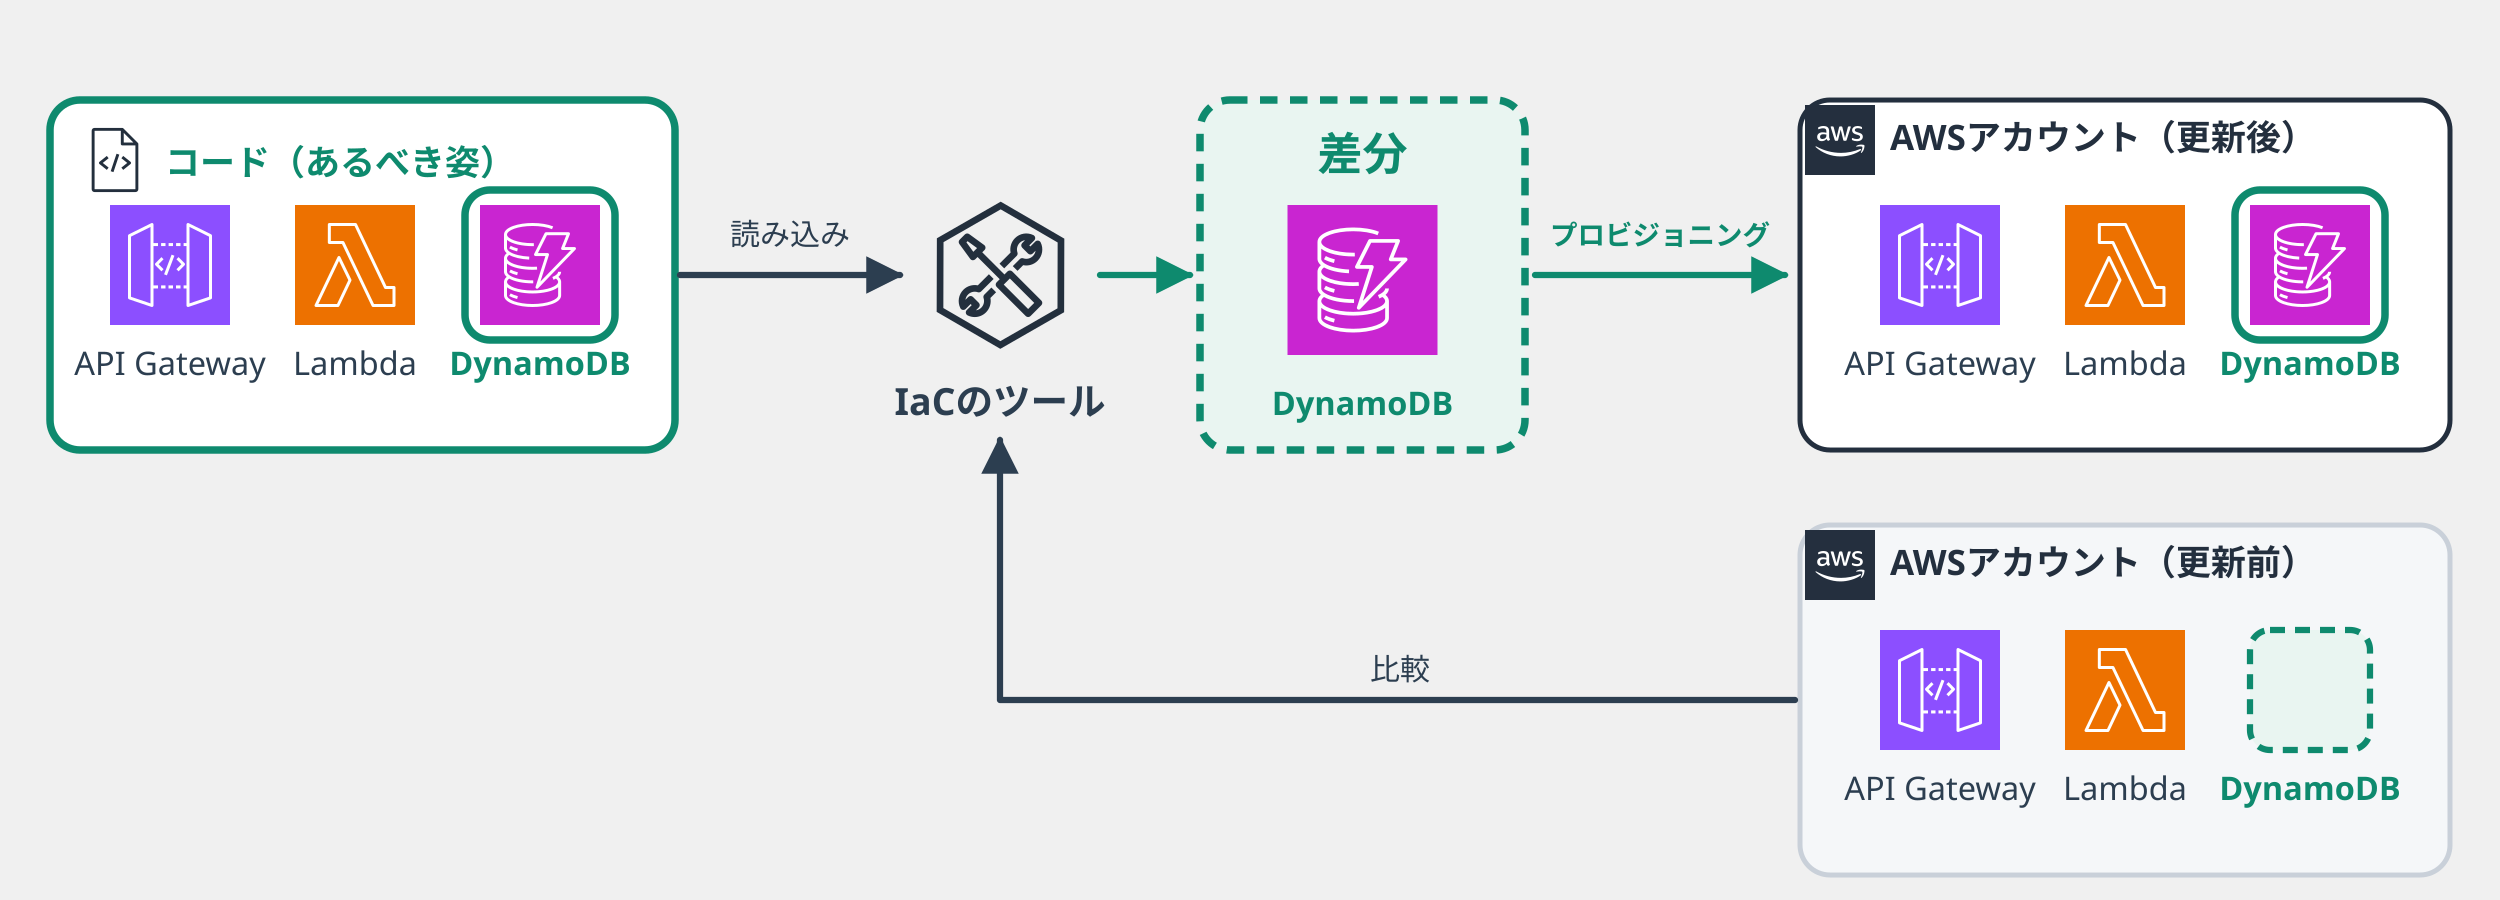
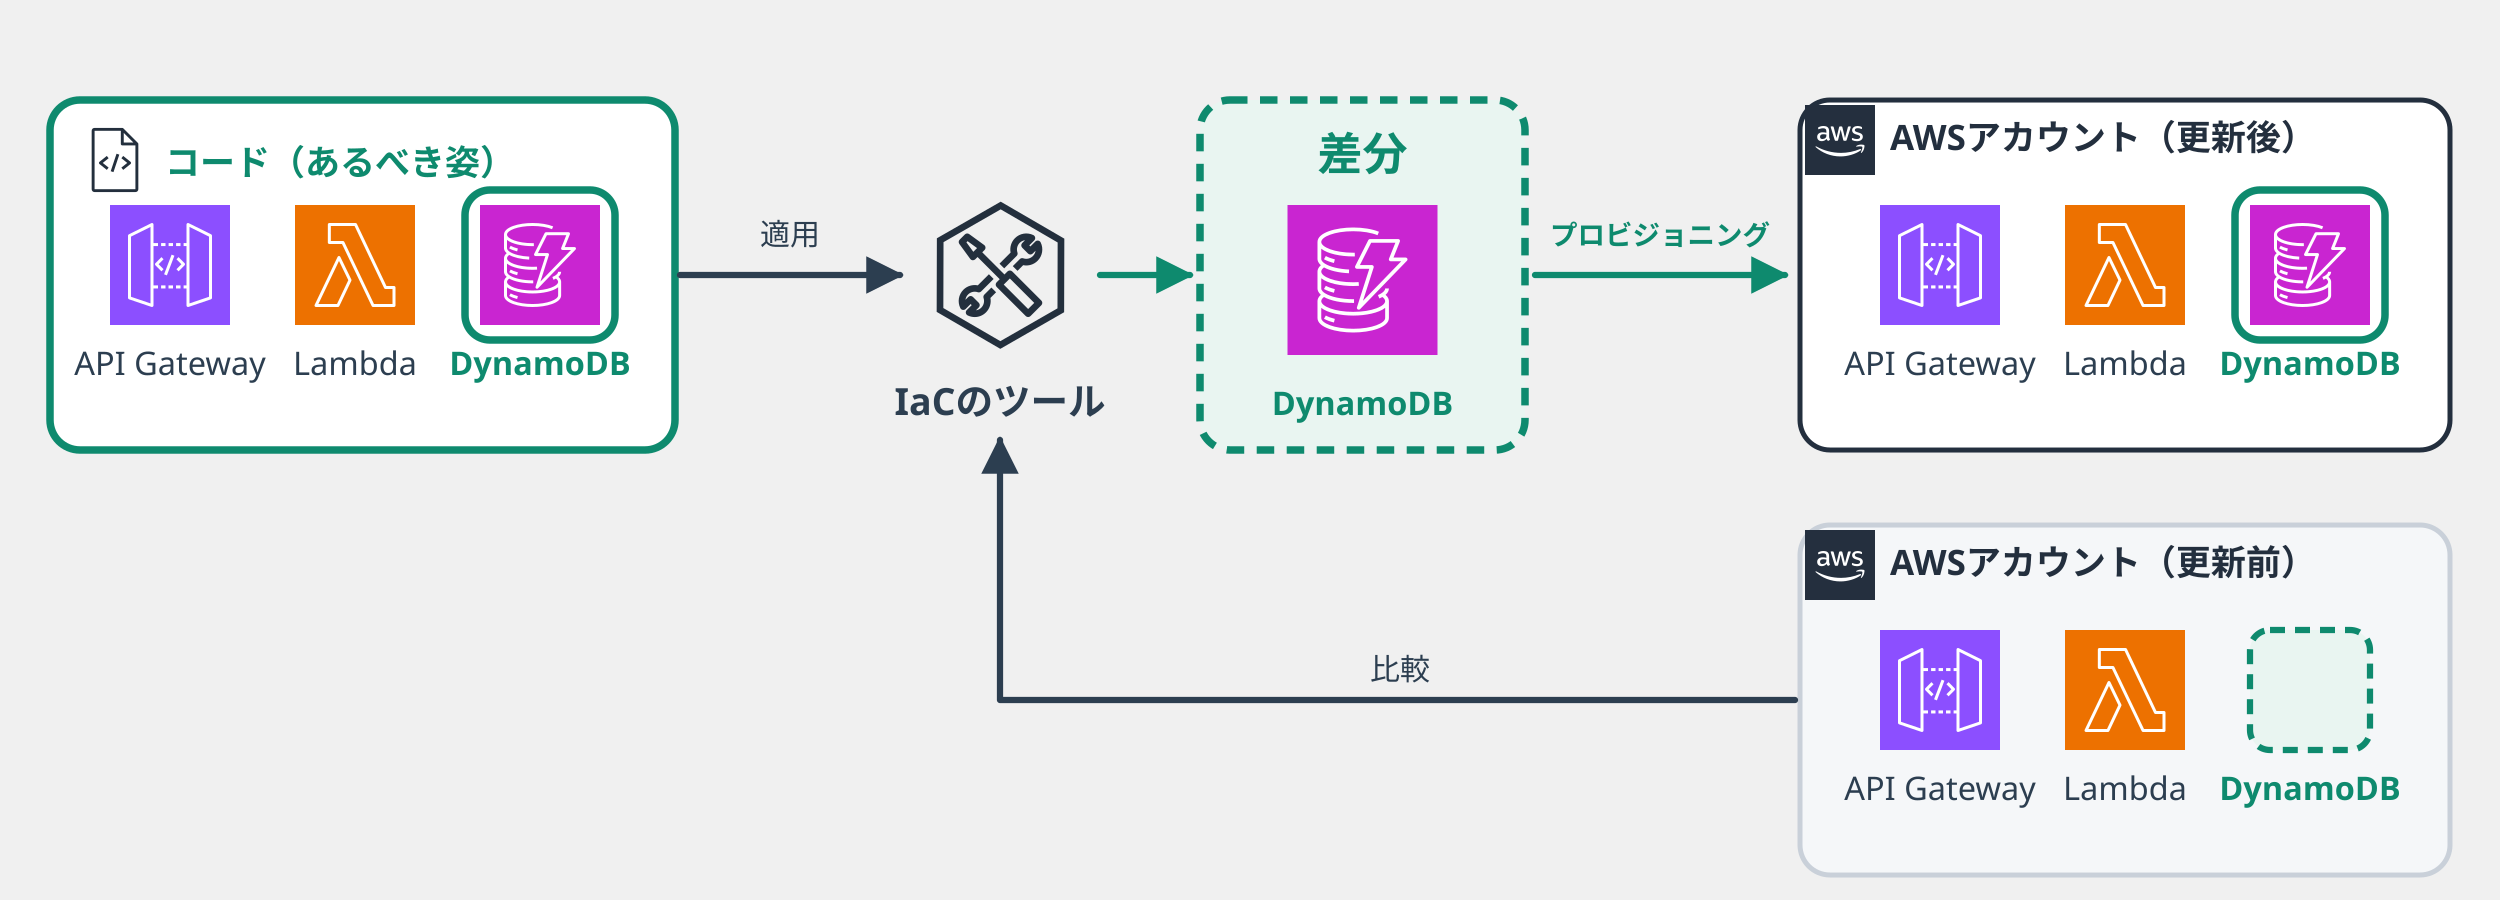
<svg xmlns="http://www.w3.org/2000/svg" viewBox="0 0 1000 360" width="100%" role="img" aria-label="IaCのツールが、コードのあるべき姿と更新前のAWSアカウントを比較し、その差分をプロビジョニングして更新後のAWSアカウントにする">
  <defs>
    <marker id="a-i" viewBox="0 0 10 10" refX="9" refY="5" markerWidth="6" markerHeight="6" orient="auto-start-reverse">
      <path d="M0,0 L10,5 L0,10 z" fill="#2c3e50" />
    </marker>
    <marker id="a-g" viewBox="0 0 10 10" refX="9" refY="5" markerWidth="6" markerHeight="6" orient="auto-start-reverse">
      <path d="M0,0 L10,5 L0,10 z" fill="#0E8A6E" />
    </marker>
    <marker id="a-r" viewBox="0 0 10 10" refX="9" refY="5" markerWidth="6" markerHeight="6" orient="auto-start-reverse">
      <path d="M0,0 L10,5 L0,10 z" fill="#DD344C" />
    </marker>
    <marker id="a-x" viewBox="0 0 10 10" refX="9" refY="5" markerWidth="6" markerHeight="6" orient="auto-start-reverse">
      <path d="M0,0 L10,5 L0,10 z" fill="#8a94a3" />
    </marker>
  </defs>
  <rect x="20" y="40" width="250" height="140" rx="12" fill="#ffffff" stroke="#0E8A6E" stroke-width="3" />
  <svg x="32" y="50" width="28" height="28" viewBox="0 0 48 48">
    <g id="iac-diff-ideal-v14-Icon-Resource/General-Resource/Res_Source-Code_48" stroke="none" stroke-width="1" fill="none" fill-rule="evenodd">
      <path d="M25.052,19.684 L26.948,20.317 L22.948,32.317 L21.052,31.684 L25.052,19.684 Z M34.625,25.22 C34.863,25.409 35,25.697 35,26 C35,26.304 34.863,26.592 34.625,26.781 L29.625,30.781 L28.375,29.22 L32.4,26 L28.375,22.781 L29.625,21.22 L34.625,25.22 Z M19.625,22.781 L15.601,26 L19.625,29.22 L18.375,30.781 L13.375,26.781 C13.138,26.592 13,26.304 13,26 C13,25.697 13.138,25.409 13.375,25.22 L18.375,21.22 L19.625,22.781 Z M10,44 L10.007,4 L28,4 L28,13 C28,13.552 28.448,14 29,14 L38,14 L38,44 L10,44 Z M30,5.414 L36.586,12 L30,12 L30,5.414 Z M39.707,12.293 L29.707,2.293 C29.52,2.105 29.266,2 29,2 L10,2 C8.823,2 8,2.822 8,4 L8,44 C8,45.14 8.86,46 10,46 L38,46 C39.141,46 40,45.14 40,44 L40,13 C40,12.734 39.895,12.48 39.707,12.293 L39.707,12.293 Z" id="iac-diff-ideal-v14-Fill-1" fill="#232F3D" />
    </g>
  </svg>
  <text x="66" y="70" font-family="'Noto Sans JP', 'Hiragino Sans', sans-serif" font-size="14" font-weight="bold" fill="#0E8A6E" text-anchor="start">コード（あるべき姿）</text>
  <svg x="44" y="82" width="48" height="48" viewBox="0 0 80 80">
    <g id="iac-diff-ideal-v15-Icon-Architecture/64/Arch_Amazon-API-Gateway_64">
      <g id="iac-diff-ideal-v15-Icon-Architecture-BG/64/Networking-Content-Delivery">
        <rect id="iac-diff-ideal-v15-Rectangle" width="80" height="80" fill="#8C4FFF" />
      </g>
      <g id="iac-diff-ideal-v15-Icon-Service/64/Amazon-API-Gateway_64">
        <path id="iac-diff-ideal-v15-Amazon-API-Gateway_Icon_64_Squid" fill-rule="evenodd" clip-rule="evenodd" d="M34.065 55.632H37V53.615H34.065V55.632ZM39 55.632H42V53.615H39V55.632ZM27 14.63L14 21.082V61.193L27 65.59V14.63ZM29 27.393V53.615H32V55.632H29V66.992C29 67.316 28.845 67.621 28.584 67.81C28.412 67.936 28.207 68 28 68C27.894 68 27.786 67.983 27.682 67.948L12.682 62.876C12.274 62.737 12 62.352 12 61.92V20.454C12 20.07 12.217 19.718 12.559 19.549L27.559 12.104C27.868 11.95 28.235 11.968 28.528 12.152C28.821 12.336 29 12.66 29 13.009V25.376H32V27.393H29ZM44 55.632H47V53.615H44V55.632ZM44.065 27.393H47V25.376H44.065V27.393ZM39.065 27.393H42V25.376H39.065V27.393ZM34.065 27.393H37V25.376H34.065V27.393ZM66 21.082L53 14.63V65.59L66 61.193V21.082ZM68 61.92C68 62.352 67.726 62.737 67.318 62.876L52.318 67.948C52.214 67.983 52.106 68 52 68C51.793 68 51.588 67.936 51.416 67.81C51.155 67.621 51 67.316 51 66.992V55.632H49.065V53.615H51V27.393H49.065V25.376H51V13.009C51 12.66 51.179 12.336 51.472 12.152C51.765 11.968 52.131 11.95 52.441 12.104L67.441 19.549C67.783 19.718 68 20.07 68 20.454V61.92ZM42.934 33.807L41.066 33.083L36.066 46.194L37.934 46.918L42.934 33.807ZM49.707 40.209C50.098 39.815 50.098 39.176 49.707 38.783L45.707 34.749L44.293 36.175L47.586 39.496L44.293 42.817L45.707 44.243L49.707 40.209ZM34.293 44.243L30.293 40.209C29.902 39.815 29.902 39.176 30.293 38.783L34.293 34.749L35.707 36.175L32.414 39.496L35.707 42.817L34.293 44.243Z" fill="white" />
      </g>
    </g>
  </svg>
  <text x="68" y="150" font-family="'Noto Sans JP', 'Hiragino Sans', sans-serif" font-size="13" font-weight="normal" fill="#2c3e50" text-anchor="middle">API Gateway</text>
  <svg x="118" y="82" width="48" height="48" viewBox="0 0 80 80">
    <g id="iac-diff-ideal-v16-Icon-Architecture/64/Arch_AWS-Lambda_64" stroke="none" stroke-width="1" fill="none" fill-rule="evenodd">
      <g id="iac-diff-ideal-v16-Icon-Architecture-BG/64/Compute" fill="#ED7100">
        <rect id="iac-diff-ideal-v16-Rectangle" x="0" y="0" width="80" height="80" />
      </g>
      <path d="M28.008,66 L15.591,66 L29.324,37.296 L35.546,50.106 L28.008,66 Z M30.22,34.553 C30.051,34.208 29.7,33.989 29.318,33.989 L29.315,33.989 C28.929,33.99 28.578,34.211 28.412,34.558 L13.098,66.569 C12.95,66.879 12.971,67.243 13.155,67.534 C13.337,67.824 13.658,68 14.002,68 L28.642,68 C29.03,68 29.382,67.777 29.548,67.428 L37.564,50.528 C37.693,50.254 37.692,49.937 37.559,49.665 L30.22,34.553 Z M64.995,66 L52.659,66 L32.867,24.57 C32.701,24.222 32.349,24 31.962,24 L23.89,24 L23.899,14 L39.72,14 L59.42,55.429 C59.586,55.777 59.939,56 60.326,56 L64.995,56 L64.995,66 Z M65.998,54 L60.96,54 L41.259,12.571 C41.094,12.223 40.741,12 40.353,12 L22.898,12 C22.345,12 21.896,12.447 21.895,12.999 L21.884,24.999 C21.884,25.265 21.989,25.519 22.178,25.707 C22.365,25.895 22.62,26 22.887,26 L31.329,26 L51.122,67.43 C51.289,67.778 51.639,68 52.026,68 L65.998,68 C66.552,68 67,67.552 67,67 L67,55 C67,54.448 66.552,54 65.998,54 L65.998,54 Z" id="iac-diff-ideal-v16-AWS-Lambda_Icon_64_Squid" fill="#FFFFFF" />
    </g>
  </svg>
  <text x="142" y="150" font-family="'Noto Sans JP', 'Hiragino Sans', sans-serif" font-size="13" font-weight="normal" fill="#2c3e50" text-anchor="middle">Lambda</text>
  <svg x="192" y="82" width="48" height="48" viewBox="0 0 80 80">
    <g id="iac-diff-ideal-v17-Icon-Architecture/64/Arch_Amazon-DynamoDB_64" stroke="none" stroke-width="1" fill="none" fill-rule="evenodd">
      <g id="iac-diff-ideal-v17-Icon-Architecture-BG/64/Database" fill="#C925D1">
        <rect id="iac-diff-ideal-v17-Rectangle" x="0" y="0" width="80" height="80" />
      </g>
      <path d="M52.086,54.85 C48.748,57.549 41.745,58.975 35.044,58.975 C28.342,58.975 21.337,57.548 18,54.849 L18,60.285 L18.001,60.285 C18.001,62.995 25,66.016 35.044,66.016 C45.08,66.016 52.075,62.999 52.086,60.29 L52.086,54.85 Z M52.087,44.522 L54.087,44.511 L54.087,44.522 C54.087,45.73 53.482,46.858 52.304,47.891 C53.732,49.147 54.087,50.38 54.087,51.258 C54.087,51.264 54.086,51.269 54.086,51.275 L54.086,60.285 L54.087,60.285 C54.087,65.295 44.275,68 35.044,68 C25.835,68 16.05,65.307 16.003,60.319 C16.003,60.314 16,60.309 16,60.304 L16,51.255 C16,51.253 16.002,51.25 16.002,51.247 C16.005,50.369 16.361,49.141 17.787,47.888 C16.37,46.636 16.01,45.415 16.001,44.544 L16.002,44.544 C16.002,44.54 16,44.537 16,44.533 L16,35.484 C16,35.481 16.002,35.478 16.002,35.475 C16.005,34.597 16.362,33.369 17.788,32.117 C16.37,30.865 16.01,29.643 16.001,28.773 L16.002,28.773 C16.002,28.769 16,28.765 16,28.761 L16,19.713 C16,19.71 16.002,19.707 16.002,19.704 C16.019,14.7 25.82,12 35.044,12 C40.255,12 45.261,12.828 48.778,14.272 L48.013,16.105 C44.73,14.757 40.003,13.984 35.044,13.984 C25,13.984 18.001,17.005 18.001,19.717 C18.001,22.429 25,25.45 35.044,25.45 C35.315,25.453 35.58,25.45 35.848,25.44 L35.932,27.422 C35.636,27.434 35.34,27.434 35.044,27.434 C28.342,27.434 21.337,26.007 18,23.308 L18,28.74 L18.001,28.74 L18.001,28.763 C18.011,29.803 19.078,30.712 19.972,31.289 C22.662,33.004 27.482,34.175 32.857,34.418 L32.766,36.4 C27.321,36.153 22.553,35.023 19.484,33.292 C18.728,33.857 18.001,34.622 18.001,35.489 C18.001,38.2 25,41.221 35.044,41.221 C36.029,41.221 37.007,41.189 37.952,41.123 L38.091,43.102 C37.101,43.17 36.075,43.205 35.044,43.205 C28.342,43.205 21.337,41.778 18,39.079 L18,44.511 L18.001,44.511 C18.011,45.575 19.078,46.482 19.972,47.06 C23.048,49.023 28.824,50.245 35.044,50.245 L35.484,50.245 L35.484,52.229 L35.044,52.229 C28.725,52.229 22.982,51.055 19.47,49.073 C18.718,49.637 18.001,50.398 18.001,51.258 C18.001,53.97 25,56.992 35.044,56.992 C45.08,56.992 52.075,53.974 52.086,51.265 L52.086,51.255 L52.086,51.254 C52.084,50.392 51.364,49.631 50.61,49.067 C50.122,49.344 49.599,49.61 49.004,49.855 L48.238,48.022 C48.964,47.724 49.594,47.402 50.111,47.062 C51.013,46.474 52.087,45.555 52.087,44.522 L52.087,44.522 Z M60.653,30.017 L55.049,30.017 C54.718,30.017 54.407,29.854 54.222,29.582 C54.035,29.31 53.997,28.964 54.119,28.66 L57.528,20.138 L44.619,20.138 L38.619,32.04 L45.001,32.04 C45.32,32.04 45.62,32.192 45.809,32.447 C45.996,32.703 46.051,33.031 45.954,33.333 L40.258,51.089 L60.653,30.017 Z M63.722,29.712 L38.723,55.54 C38.528,55.74 38.266,55.844 38.001,55.844 C37.825,55.844 37.648,55.799 37.49,55.705 C37.09,55.469 36.907,54.992 37.048,54.552 L43.634,34.024 L37.001,34.024 C36.654,34.024 36.333,33.846 36.15,33.554 C35.968,33.261 35.951,32.896 36.107,32.589 L43.107,18.703 C43.276,18.367 43.622,18.154 44.001,18.154 L59.001,18.154 C59.332,18.154 59.643,18.318 59.828,18.589 C60.015,18.862 60.053,19.207 59.931,19.512 L56.522,28.033 L63,28.033 C63.4,28.033 63.763,28.271 63.92,28.636 C64.077,29.002 63.999,29.426 63.722,29.712 L63.722,29.712 Z M19.455,60.674 C20.872,61.473 22.656,62.144 24.757,62.668 L25.245,60.744 C23.346,60.271 21.686,59.65 20.443,58.95 L19.455,60.674 Z M24.757,46.799 L25.245,44.875 C23.346,44.401 21.686,43.78 20.443,43.08 L19.455,44.805 C20.872,45.603 22.655,46.275 24.757,46.799 L24.757,46.799 Z M19.455,28.936 L20.443,27.211 C21.684,27.911 23.345,28.531 25.245,29.006 L24.757,30.929 C22.653,30.404 20.87,29.733 19.455,28.936 L19.455,28.936 Z" id="iac-diff-ideal-v17-Amazon-DynamoDB_Icon_64_Squid" fill="#FFFFFF" />
    </g>
  </svg>
  <rect x="186" y="76" width="60" height="60" rx="10" fill="none" stroke="#0E8A6E" stroke-width="3" />
  <text x="216" y="150" font-family="'Noto Sans JP', 'Hiragino Sans', sans-serif" font-size="13" font-weight="bold" fill="#0E8A6E" text-anchor="middle">DynamoDB</text>
  <path d="M272,110 L360,110" fill="none" stroke="#2c3e50" stroke-width="2.5" stroke-linejoin="round" stroke-linecap="round" marker-end="url(#a-i)" />
-   <text x="316" y="98" font-family="'Noto Sans JP', 'Hiragino Sans', sans-serif" font-size="12" font-weight="normal" fill="#2c3e50" text-anchor="middle">読み込み</text>
+   <text x="316" y="98" font-family="'Noto Sans JP', 'Hiragino Sans', sans-serif" font-size="12" font-weight="normal" fill="#2c3e50" text-anchor="middle">適用</text>
  <g transform="translate(-8,-68)">
    <svg x="376" y="146" width="64" height="64" viewBox="0 0 48 48">
      <g id="iac-diff-ideal-toolkit19-Icon-Resource/General-Resource/Res_Toolkit_48" stroke="none" stroke-width="1" fill="none" fill-rule="evenodd">
        <path d="M32.438,34.203 L25.12,26.884 L26.957,25.047 L34.275,32.366 L32.438,34.203 Z M13.922,14.201 L14.273,13.85 L17.117,15.924 L15.996,17.045 L13.922,14.201 Z M27.664,22.926 C27.289,22.551 26.625,22.551 26.25,22.926 L25.331,23.845 L18.677,17.191 L19.357,16.512 C19.564,16.305 19.669,16.018 19.647,15.727 C19.625,15.435 19.475,15.169 19.239,14.997 L14.759,11.73 C14.362,11.441 13.812,11.483 13.463,11.831 L11.903,13.391 C11.554,13.74 11.511,14.29 11.802,14.687 L15.069,19.167 C15.241,19.403 15.507,19.553 15.799,19.575 C15.825,19.577 15.851,19.578 15.876,19.578 C16.141,19.578 16.395,19.474 16.584,19.285 L17.263,18.605 L23.917,25.259 L22.999,26.177 C22.608,26.567 22.608,27.2 22.999,27.591 L31.731,36.324 C31.918,36.512 32.172,36.617 32.438,36.617 C32.704,36.617 32.958,36.512 33.145,36.324 L36.396,33.073 C36.787,32.682 36.787,32.05 36.396,31.659 L27.664,22.926 Z M27.176,17.271 C26.874,15.72 27.359,14.077 28.492,12.944 C29.939,11.494 32.154,11.125 34,12.022 C34.29,12.164 34.495,12.437 34.548,12.756 C34.602,13.075 34.498,13.4 34.269,13.629 L32.786,15.112 L33.115,15.442 L34.596,13.961 C34.825,13.732 35.149,13.629 35.467,13.682 C35.786,13.734 36.059,13.937 36.201,14.227 C37.105,16.069 36.738,18.282 35.286,19.733 C34.133,20.886 32.517,21.364 30.953,21.05 L29.25,22.754 L27.836,21.34 L29.946,19.228 C30.214,18.959 30.613,18.867 30.976,18.989 C32.001,19.34 33.109,19.081 33.872,18.319 C34.315,17.876 34.584,17.311 34.666,16.72 L33.821,17.564 C33.633,17.752 33.379,17.857 33.114,17.857 L33.113,17.857 C32.847,17.857 32.593,17.752 32.406,17.563 L30.665,15.817 C30.275,15.427 30.275,14.794 30.666,14.404 L31.505,13.564 C30.913,13.646 30.348,13.916 29.906,14.358 C29.155,15.109 28.892,16.244 29.236,17.248 C29.359,17.609 29.266,18.01 28.997,18.279 L25.261,22.015 L23.847,20.6 L27.176,17.271 Z M22.828,29.18 L21.124,30.885 C21.425,32.438 20.938,34.082 19.8,35.213 C18.884,36.134 17.658,36.619 16.414,36.619 C15.696,36.619 14.971,36.458 14.296,36.126 C14.007,35.983 13.804,35.71 13.751,35.391 C13.699,35.073 13.802,34.749 14.031,34.521 L15.512,33.04 L15.185,32.713 L13.704,34.194 C13.475,34.423 13.147,34.524 12.834,34.474 C12.515,34.421 12.242,34.218 12.099,33.929 C11.193,32.088 11.561,29.875 13.014,28.423 C14.147,27.285 15.79,26.799 17.341,27.105 L20.674,23.773 L22.088,25.187 L18.348,28.927 C18.078,29.197 17.675,29.29 17.315,29.165 C16.312,28.817 15.179,29.08 14.43,29.835 C13.985,30.279 13.714,30.845 13.633,31.436 L14.478,30.592 C14.869,30.201 15.501,30.201 15.892,30.592 L17.633,32.333 C18.024,32.724 18.024,33.356 17.633,33.747 L16.787,34.594 C17.379,34.514 17.944,34.243 18.386,33.799 C19.143,33.046 19.408,31.913 19.064,30.907 C18.941,30.547 19.034,30.146 19.303,29.877 L21.414,27.766 L22.828,29.18 Z M41.243,34.008 L24.095,43.846 L7.003,33.915 L7.057,14.146 L24.204,4.308 L41.295,14.24 L41.243,34.008 Z M24.209,2 L5.061,12.986 L5,35.063 L24.089,46.154 L43.239,35.168 L43.299,13.092 L24.209,2 Z" id="iac-diff-ideal-toolkit19-Fill-19" fill="#232F3D" />
      </g>
    </svg>
  </g>
  <text x="400" y="166" font-family="'Noto Sans JP', 'Hiragino Sans', sans-serif" font-size="15" font-weight="bold" fill="#2c3e50" text-anchor="middle">IaCのツール</text>
  <path d="M440,110 L476,110" fill="none" stroke="#0E8A6E" stroke-width="2.5" stroke-linejoin="round" stroke-linecap="round" marker-end="url(#a-g)" />
  <rect x="480" y="40" width="130" height="140" rx="12" fill="#e9f5f1" stroke="#0E8A6E" stroke-width="3" stroke-dasharray="7 5" />
  <text x="545" y="68" font-family="'Noto Sans JP', 'Hiragino Sans', sans-serif" font-size="18" font-weight="bold" fill="#0E8A6E" text-anchor="middle">差分</text>
  <svg x="515" y="82" width="60" height="60" viewBox="0 0 80 80">
    <g id="iac-diff-ideal-v18-Icon-Architecture/64/Arch_Amazon-DynamoDB_64" stroke="none" stroke-width="1" fill="none" fill-rule="evenodd">
      <g id="iac-diff-ideal-v18-Icon-Architecture-BG/64/Database" fill="#C925D1">
        <rect id="iac-diff-ideal-v18-Rectangle" x="0" y="0" width="80" height="80" />
      </g>
      <path d="M52.086,54.85 C48.748,57.549 41.745,58.975 35.044,58.975 C28.342,58.975 21.337,57.548 18,54.849 L18,60.285 L18.001,60.285 C18.001,62.995 25,66.016 35.044,66.016 C45.08,66.016 52.075,62.999 52.086,60.29 L52.086,54.85 Z M52.087,44.522 L54.087,44.511 L54.087,44.522 C54.087,45.73 53.482,46.858 52.304,47.891 C53.732,49.147 54.087,50.38 54.087,51.258 C54.087,51.264 54.086,51.269 54.086,51.275 L54.086,60.285 L54.087,60.285 C54.087,65.295 44.275,68 35.044,68 C25.835,68 16.05,65.307 16.003,60.319 C16.003,60.314 16,60.309 16,60.304 L16,51.255 C16,51.253 16.002,51.25 16.002,51.247 C16.005,50.369 16.361,49.141 17.787,47.888 C16.37,46.636 16.01,45.415 16.001,44.544 L16.002,44.544 C16.002,44.54 16,44.537 16,44.533 L16,35.484 C16,35.481 16.002,35.478 16.002,35.475 C16.005,34.597 16.362,33.369 17.788,32.117 C16.37,30.865 16.01,29.643 16.001,28.773 L16.002,28.773 C16.002,28.769 16,28.765 16,28.761 L16,19.713 C16,19.71 16.002,19.707 16.002,19.704 C16.019,14.7 25.82,12 35.044,12 C40.255,12 45.261,12.828 48.778,14.272 L48.013,16.105 C44.73,14.757 40.003,13.984 35.044,13.984 C25,13.984 18.001,17.005 18.001,19.717 C18.001,22.429 25,25.45 35.044,25.45 C35.315,25.453 35.58,25.45 35.848,25.44 L35.932,27.422 C35.636,27.434 35.34,27.434 35.044,27.434 C28.342,27.434 21.337,26.007 18,23.308 L18,28.74 L18.001,28.74 L18.001,28.763 C18.011,29.803 19.078,30.712 19.972,31.289 C22.662,33.004 27.482,34.175 32.857,34.418 L32.766,36.4 C27.321,36.153 22.553,35.023 19.484,33.292 C18.728,33.857 18.001,34.622 18.001,35.489 C18.001,38.2 25,41.221 35.044,41.221 C36.029,41.221 37.007,41.189 37.952,41.123 L38.091,43.102 C37.101,43.17 36.075,43.205 35.044,43.205 C28.342,43.205 21.337,41.778 18,39.079 L18,44.511 L18.001,44.511 C18.011,45.575 19.078,46.482 19.972,47.06 C23.048,49.023 28.824,50.245 35.044,50.245 L35.484,50.245 L35.484,52.229 L35.044,52.229 C28.725,52.229 22.982,51.055 19.47,49.073 C18.718,49.637 18.001,50.398 18.001,51.258 C18.001,53.97 25,56.992 35.044,56.992 C45.08,56.992 52.075,53.974 52.086,51.265 L52.086,51.255 L52.086,51.254 C52.084,50.392 51.364,49.631 50.61,49.067 C50.122,49.344 49.599,49.61 49.004,49.855 L48.238,48.022 C48.964,47.724 49.594,47.402 50.111,47.062 C51.013,46.474 52.087,45.555 52.087,44.522 L52.087,44.522 Z M60.653,30.017 L55.049,30.017 C54.718,30.017 54.407,29.854 54.222,29.582 C54.035,29.31 53.997,28.964 54.119,28.66 L57.528,20.138 L44.619,20.138 L38.619,32.04 L45.001,32.04 C45.32,32.04 45.62,32.192 45.809,32.447 C45.996,32.703 46.051,33.031 45.954,33.333 L40.258,51.089 L60.653,30.017 Z M63.722,29.712 L38.723,55.54 C38.528,55.74 38.266,55.844 38.001,55.844 C37.825,55.844 37.648,55.799 37.49,55.705 C37.09,55.469 36.907,54.992 37.048,54.552 L43.634,34.024 L37.001,34.024 C36.654,34.024 36.333,33.846 36.15,33.554 C35.968,33.261 35.951,32.896 36.107,32.589 L43.107,18.703 C43.276,18.367 43.622,18.154 44.001,18.154 L59.001,18.154 C59.332,18.154 59.643,18.318 59.828,18.589 C60.015,18.862 60.053,19.207 59.931,19.512 L56.522,28.033 L63,28.033 C63.4,28.033 63.763,28.271 63.92,28.636 C64.077,29.002 63.999,29.426 63.722,29.712 L63.722,29.712 Z M19.455,60.674 C20.872,61.473 22.656,62.144 24.757,62.668 L25.245,60.744 C23.346,60.271 21.686,59.65 20.443,58.95 L19.455,60.674 Z M24.757,46.799 L25.245,44.875 C23.346,44.401 21.686,43.78 20.443,43.08 L19.455,44.805 C20.872,45.603 22.655,46.275 24.757,46.799 L24.757,46.799 Z M19.455,28.936 L20.443,27.211 C21.684,27.911 23.345,28.531 25.245,29.006 L24.757,30.929 C22.653,30.404 20.87,29.733 19.455,28.936 L19.455,28.936 Z" id="iac-diff-ideal-v18-Amazon-DynamoDB_Icon_64_Squid" fill="#FFFFFF" />
    </g>
  </svg>
  <text x="545" y="166" font-family="'Noto Sans JP', 'Hiragino Sans', sans-serif" font-size="13" font-weight="bold" fill="#0E8A6E" text-anchor="middle">DynamoDB</text>
  <path d="M614,110 L714,110" fill="none" stroke="#0E8A6E" stroke-width="2.5" stroke-linejoin="round" stroke-linecap="round" marker-end="url(#a-g)" />
  <text x="664" y="98" font-family="'Noto Sans JP', 'Hiragino Sans', sans-serif" font-size="11" font-weight="bold" fill="#0E8A6E" text-anchor="middle">プロビジョニング</text>
  <rect x="720" y="40" width="260" height="140" rx="12" fill="#ffffff" stroke="#232F3E" stroke-width="2" />
  <g transform="translate(690,-178)">
    <svg x="32" y="220" width="28" height="28" viewBox="0 0 40 40">
      <g id="iac-diff-ideal-cloud16-Icon-Architecture-Group/32/AWS-Cloud-logo_32" stroke="none" stroke-width="1" fill="none" fill-rule="evenodd">
        <rect id="iac-diff-ideal-cloud16-Rectangle" fill="#242F3E" x="0" y="0" width="40" height="40" />
        <path d="M32.698,23.901 C33.059,24.37 32.298,26.3 31.957,27.164 C31.853,27.426 32.075,27.529 32.307,27.332 C33.82,26.048 34.212,23.357 33.901,22.969 C33.594,22.583 30.95,22.252 29.338,23.401 C29.089,23.578 29.132,23.822 29.407,23.79 C30.315,23.678 32.338,23.433 32.698,23.901 L32.698,23.901 Z M31.856,25.91 C32.374,25.532 31.93,24.969 31.402,25.19 C27.889,26.654 24.075,27.363 20.602,27.363 C15.459,27.363 10.475,25.974 6.446,23.668 C6.094,23.466 5.833,23.823 6.127,24.082 C9.86,27.398 14.796,29.391 20.274,29.391 C24.184,29.391 28.725,28.183 31.856,25.91 L31.856,25.91 Z M29.712,20.695 C29.214,20.695 28.727,20.642 28.253,20.534 C27.777,20.425 27.413,20.302 27.16,20.161 C27.005,20.077 26.908,19.989 26.869,19.903 C26.831,19.815 26.811,19.729 26.811,19.643 L26.811,19.174 C26.811,18.98 26.884,18.881 27.027,18.881 C27.082,18.881 27.14,18.894 27.2,18.914 C27.261,18.937 27.341,18.969 27.441,19.012 C27.761,19.153 28.108,19.26 28.485,19.336 C28.861,19.411 29.236,19.449 29.611,19.449 C30.208,19.449 30.669,19.347 30.995,19.141 C31.322,18.937 31.484,18.646 31.484,18.268 C31.484,18.008 31.399,17.793 31.227,17.619 C31.056,17.445 30.738,17.286 30.275,17.134 L28.9,16.713 C28.203,16.497 27.698,16.184 27.383,15.775 C27.068,15.363 26.911,14.916 26.911,14.428 C26.911,14.041 26.996,13.699 27.169,13.401 C27.339,13.104 27.564,12.851 27.845,12.64 C28.13,12.43 28.459,12.272 28.834,12.162 C29.208,12.055 29.606,12 30.026,12 C30.236,12 30.449,12.014 30.666,12.041 C30.881,12.067 31.085,12.103 31.278,12.146 C31.471,12.191 31.651,12.239 31.816,12.292 C31.982,12.347 32.114,12.401 32.215,12.454 C32.346,12.529 32.439,12.605 32.496,12.681 C32.551,12.756 32.579,12.858 32.579,12.989 L32.579,13.425 C32.579,13.62 32.507,13.716 32.362,13.716 C32.285,13.716 32.165,13.68 31.998,13.604 C31.458,13.365 30.848,13.248 30.177,13.248 C29.635,13.248 29.214,13.334 28.916,13.506 C28.617,13.68 28.468,13.955 28.468,14.333 C28.468,14.591 28.562,14.81 28.751,14.988 C28.939,15.166 29.286,15.336 29.795,15.499 L31.137,15.921 C31.822,16.135 32.311,16.433 32.603,16.809 C32.897,17.188 33.044,17.619 33.044,18.104 C33.044,18.505 32.961,18.864 32.794,19.182 C32.628,19.501 32.399,19.772 32.105,19.999 C31.813,20.226 31.463,20.398 31.054,20.517 C30.644,20.637 30.197,20.695 29.712,20.695 L29.712,20.695 Z M17.547,20.451 C17.381,20.451 17.26,20.424 17.182,20.364 C17.104,20.303 17.038,20.183 16.983,19.999 L14.761,12.842 C14.708,12.658 14.679,12.535 14.679,12.471 C14.679,12.32 14.757,12.244 14.912,12.244 L15.839,12.244 C16.016,12.244 16.14,12.274 16.213,12.334 C16.284,12.392 16.347,12.512 16.402,12.698 L17.993,18.818 L19.47,12.698 C19.514,12.512 19.574,12.392 19.651,12.334 C19.728,12.274 19.855,12.244 20.031,12.244 L20.796,12.244 C20.971,12.244 21.098,12.274 21.176,12.334 C21.253,12.392 21.314,12.512 21.358,12.698 L22.851,18.899 L24.491,12.698 C24.546,12.512 24.609,12.392 24.681,12.334 C24.754,12.274 24.877,12.244 25.054,12.244 L25.932,12.244 C26.088,12.244 26.165,12.32 26.165,12.471 C26.165,12.512 26.158,12.562 26.149,12.615 C26.136,12.671 26.116,12.746 26.081,12.842 L23.795,19.999 C23.74,20.183 23.673,20.303 23.595,20.364 C23.518,20.424 23.396,20.451 23.231,20.451 L22.418,20.451 C22.242,20.451 22.115,20.421 22.038,20.357 C21.961,20.292 21.9,20.166 21.856,19.984 L20.38,14.024 L18.923,19.984 C18.879,20.166 18.817,20.292 18.74,20.357 C18.662,20.421 18.536,20.451 18.359,20.451 L17.547,20.451 Z M9.939,19.449 C10.25,19.449 10.575,19.392 10.918,19.279 C11.26,19.165 11.558,18.969 11.812,18.687 C11.968,18.515 12.074,18.318 12.136,18.096 C12.196,17.876 12.225,17.609 12.225,17.295 L12.225,16.907 C11.951,16.842 11.661,16.791 11.356,16.753 C11.052,16.716 10.757,16.696 10.469,16.696 C9.84,16.696 9.369,16.82 9.061,17.069 C8.752,17.317 8.596,17.672 8.596,18.139 C8.596,18.57 8.713,18.895 8.945,19.117 C9.177,19.339 9.509,19.449 9.939,19.449 L9.939,19.449 Z M13.785,18.041 C13.785,18.386 13.82,18.66 13.892,18.866 C13.965,19.072 14.067,19.294 14.199,19.53 C14.243,19.606 14.265,19.676 14.265,19.739 C14.265,19.838 14.204,19.93 14.083,20.015 L13.486,20.405 C13.398,20.458 13.315,20.486 13.238,20.486 C13.137,20.486 13.044,20.443 12.956,20.357 C12.822,20.226 12.71,20.084 12.617,19.927 C12.521,19.771 12.425,19.588 12.326,19.383 C11.585,20.236 10.658,20.663 9.542,20.663 C8.746,20.663 8.116,20.443 7.651,19.999 C7.188,19.557 6.956,18.963 6.956,18.219 C6.956,17.432 7.243,16.796 7.819,16.316 C8.392,15.836 9.167,15.595 10.138,15.595 C10.459,15.595 10.793,15.62 11.141,15.668 C11.488,15.716 11.851,15.785 12.225,15.871 L12.225,15.192 C12.225,14.49 12.078,13.996 11.779,13.709 C11.481,13.423 10.968,13.281 10.239,13.281 C9.906,13.281 9.566,13.32 9.218,13.401 C8.871,13.482 8.53,13.587 8.199,13.716 C8.044,13.781 7.933,13.822 7.868,13.838 C7.802,13.854 7.752,13.862 7.719,13.862 C7.587,13.862 7.519,13.766 7.519,13.57 L7.519,13.118 C7.519,12.966 7.543,12.858 7.587,12.795 C7.631,12.729 7.719,12.664 7.852,12.6 C8.183,12.437 8.581,12.297 9.044,12.179 C9.509,12.06 10,12 10.52,12 C11.646,12 12.472,12.253 12.997,12.753 C13.521,13.255 13.785,14.013 13.785,15.028 L13.785,18.041 Z" id="iac-diff-ideal-cloud16-Fill-1" fill="#FFFFFF" />
      </g>
    </svg>
  </g>
  <text x="756" y="60" font-family="'Noto Sans JP', 'Hiragino Sans', sans-serif" font-size="14" font-weight="bold" fill="#232F3E" text-anchor="start">AWSアカウント（更新後）</text>
  <rect x="720" y="210" width="260" height="140" rx="12" fill="#f5f7f9" stroke="#c9d0d9" stroke-width="2" />
  <g transform="translate(690,-8)">
    <svg x="32" y="220" width="28" height="28" viewBox="0 0 40 40">
      <g id="iac-diff-ideal-cloud16-Icon-Architecture-Group/32/AWS-Cloud-logo_32" stroke="none" stroke-width="1" fill="none" fill-rule="evenodd">
        <rect id="iac-diff-ideal-cloud16-Rectangle" fill="#242F3E" x="0" y="0" width="40" height="40" />
        <path d="M32.698,23.901 C33.059,24.37 32.298,26.3 31.957,27.164 C31.853,27.426 32.075,27.529 32.307,27.332 C33.82,26.048 34.212,23.357 33.901,22.969 C33.594,22.583 30.95,22.252 29.338,23.401 C29.089,23.578 29.132,23.822 29.407,23.79 C30.315,23.678 32.338,23.433 32.698,23.901 L32.698,23.901 Z M31.856,25.91 C32.374,25.532 31.93,24.969 31.402,25.19 C27.889,26.654 24.075,27.363 20.602,27.363 C15.459,27.363 10.475,25.974 6.446,23.668 C6.094,23.466 5.833,23.823 6.127,24.082 C9.86,27.398 14.796,29.391 20.274,29.391 C24.184,29.391 28.725,28.183 31.856,25.91 L31.856,25.91 Z M29.712,20.695 C29.214,20.695 28.727,20.642 28.253,20.534 C27.777,20.425 27.413,20.302 27.16,20.161 C27.005,20.077 26.908,19.989 26.869,19.903 C26.831,19.815 26.811,19.729 26.811,19.643 L26.811,19.174 C26.811,18.98 26.884,18.881 27.027,18.881 C27.082,18.881 27.14,18.894 27.2,18.914 C27.261,18.937 27.341,18.969 27.441,19.012 C27.761,19.153 28.108,19.26 28.485,19.336 C28.861,19.411 29.236,19.449 29.611,19.449 C30.208,19.449 30.669,19.347 30.995,19.141 C31.322,18.937 31.484,18.646 31.484,18.268 C31.484,18.008 31.399,17.793 31.227,17.619 C31.056,17.445 30.738,17.286 30.275,17.134 L28.9,16.713 C28.203,16.497 27.698,16.184 27.383,15.775 C27.068,15.363 26.911,14.916 26.911,14.428 C26.911,14.041 26.996,13.699 27.169,13.401 C27.339,13.104 27.564,12.851 27.845,12.64 C28.13,12.43 28.459,12.272 28.834,12.162 C29.208,12.055 29.606,12 30.026,12 C30.236,12 30.449,12.014 30.666,12.041 C30.881,12.067 31.085,12.103 31.278,12.146 C31.471,12.191 31.651,12.239 31.816,12.292 C31.982,12.347 32.114,12.401 32.215,12.454 C32.346,12.529 32.439,12.605 32.496,12.681 C32.551,12.756 32.579,12.858 32.579,12.989 L32.579,13.425 C32.579,13.62 32.507,13.716 32.362,13.716 C32.285,13.716 32.165,13.68 31.998,13.604 C31.458,13.365 30.848,13.248 30.177,13.248 C29.635,13.248 29.214,13.334 28.916,13.506 C28.617,13.68 28.468,13.955 28.468,14.333 C28.468,14.591 28.562,14.81 28.751,14.988 C28.939,15.166 29.286,15.336 29.795,15.499 L31.137,15.921 C31.822,16.135 32.311,16.433 32.603,16.809 C32.897,17.188 33.044,17.619 33.044,18.104 C33.044,18.505 32.961,18.864 32.794,19.182 C32.628,19.501 32.399,19.772 32.105,19.999 C31.813,20.226 31.463,20.398 31.054,20.517 C30.644,20.637 30.197,20.695 29.712,20.695 L29.712,20.695 Z M17.547,20.451 C17.381,20.451 17.26,20.424 17.182,20.364 C17.104,20.303 17.038,20.183 16.983,19.999 L14.761,12.842 C14.708,12.658 14.679,12.535 14.679,12.471 C14.679,12.32 14.757,12.244 14.912,12.244 L15.839,12.244 C16.016,12.244 16.14,12.274 16.213,12.334 C16.284,12.392 16.347,12.512 16.402,12.698 L17.993,18.818 L19.47,12.698 C19.514,12.512 19.574,12.392 19.651,12.334 C19.728,12.274 19.855,12.244 20.031,12.244 L20.796,12.244 C20.971,12.244 21.098,12.274 21.176,12.334 C21.253,12.392 21.314,12.512 21.358,12.698 L22.851,18.899 L24.491,12.698 C24.546,12.512 24.609,12.392 24.681,12.334 C24.754,12.274 24.877,12.244 25.054,12.244 L25.932,12.244 C26.088,12.244 26.165,12.32 26.165,12.471 C26.165,12.512 26.158,12.562 26.149,12.615 C26.136,12.671 26.116,12.746 26.081,12.842 L23.795,19.999 C23.74,20.183 23.673,20.303 23.595,20.364 C23.518,20.424 23.396,20.451 23.231,20.451 L22.418,20.451 C22.242,20.451 22.115,20.421 22.038,20.357 C21.961,20.292 21.9,20.166 21.856,19.984 L20.38,14.024 L18.923,19.984 C18.879,20.166 18.817,20.292 18.74,20.357 C18.662,20.421 18.536,20.451 18.359,20.451 L17.547,20.451 Z M9.939,19.449 C10.25,19.449 10.575,19.392 10.918,19.279 C11.26,19.165 11.558,18.969 11.812,18.687 C11.968,18.515 12.074,18.318 12.136,18.096 C12.196,17.876 12.225,17.609 12.225,17.295 L12.225,16.907 C11.951,16.842 11.661,16.791 11.356,16.753 C11.052,16.716 10.757,16.696 10.469,16.696 C9.84,16.696 9.369,16.82 9.061,17.069 C8.752,17.317 8.596,17.672 8.596,18.139 C8.596,18.57 8.713,18.895 8.945,19.117 C9.177,19.339 9.509,19.449 9.939,19.449 L9.939,19.449 Z M13.785,18.041 C13.785,18.386 13.82,18.66 13.892,18.866 C13.965,19.072 14.067,19.294 14.199,19.53 C14.243,19.606 14.265,19.676 14.265,19.739 C14.265,19.838 14.204,19.93 14.083,20.015 L13.486,20.405 C13.398,20.458 13.315,20.486 13.238,20.486 C13.137,20.486 13.044,20.443 12.956,20.357 C12.822,20.226 12.71,20.084 12.617,19.927 C12.521,19.771 12.425,19.588 12.326,19.383 C11.585,20.236 10.658,20.663 9.542,20.663 C8.746,20.663 8.116,20.443 7.651,19.999 C7.188,19.557 6.956,18.963 6.956,18.219 C6.956,17.432 7.243,16.796 7.819,16.316 C8.392,15.836 9.167,15.595 10.138,15.595 C10.459,15.595 10.793,15.62 11.141,15.668 C11.488,15.716 11.851,15.785 12.225,15.871 L12.225,15.192 C12.225,14.49 12.078,13.996 11.779,13.709 C11.481,13.423 10.968,13.281 10.239,13.281 C9.906,13.281 9.566,13.32 9.218,13.401 C8.871,13.482 8.53,13.587 8.199,13.716 C8.044,13.781 7.933,13.822 7.868,13.838 C7.802,13.854 7.752,13.862 7.719,13.862 C7.587,13.862 7.519,13.766 7.519,13.57 L7.519,13.118 C7.519,12.966 7.543,12.858 7.587,12.795 C7.631,12.729 7.719,12.664 7.852,12.6 C8.183,12.437 8.581,12.297 9.044,12.179 C9.509,12.06 10,12 10.52,12 C11.646,12 12.472,12.253 12.997,12.753 C13.521,13.255 13.785,14.013 13.785,15.028 L13.785,18.041 Z" id="iac-diff-ideal-cloud16-Fill-1" fill="#FFFFFF" />
      </g>
    </svg>
  </g>
  <text x="756" y="230" font-family="'Noto Sans JP', 'Hiragino Sans', sans-serif" font-size="14" font-weight="bold" fill="#232F3E" text-anchor="start">AWSアカウント（更新前）</text>
  <svg x="752" y="82" width="48" height="48" viewBox="0 0 80 80">
    <g id="iac-diff-ideal-v19-Icon-Architecture/64/Arch_Amazon-API-Gateway_64">
      <g id="iac-diff-ideal-v19-Icon-Architecture-BG/64/Networking-Content-Delivery">
        <rect id="iac-diff-ideal-v19-Rectangle" width="80" height="80" fill="#8C4FFF" />
      </g>
      <g id="iac-diff-ideal-v19-Icon-Service/64/Amazon-API-Gateway_64">
        <path id="iac-diff-ideal-v19-Amazon-API-Gateway_Icon_64_Squid" fill-rule="evenodd" clip-rule="evenodd" d="M34.065 55.632H37V53.615H34.065V55.632ZM39 55.632H42V53.615H39V55.632ZM27 14.63L14 21.082V61.193L27 65.59V14.63ZM29 27.393V53.615H32V55.632H29V66.992C29 67.316 28.845 67.621 28.584 67.81C28.412 67.936 28.207 68 28 68C27.894 68 27.786 67.983 27.682 67.948L12.682 62.876C12.274 62.737 12 62.352 12 61.92V20.454C12 20.07 12.217 19.718 12.559 19.549L27.559 12.104C27.868 11.95 28.235 11.968 28.528 12.152C28.821 12.336 29 12.66 29 13.009V25.376H32V27.393H29ZM44 55.632H47V53.615H44V55.632ZM44.065 27.393H47V25.376H44.065V27.393ZM39.065 27.393H42V25.376H39.065V27.393ZM34.065 27.393H37V25.376H34.065V27.393ZM66 21.082L53 14.63V65.59L66 61.193V21.082ZM68 61.92C68 62.352 67.726 62.737 67.318 62.876L52.318 67.948C52.214 67.983 52.106 68 52 68C51.793 68 51.588 67.936 51.416 67.81C51.155 67.621 51 67.316 51 66.992V55.632H49.065V53.615H51V27.393H49.065V25.376H51V13.009C51 12.66 51.179 12.336 51.472 12.152C51.765 11.968 52.131 11.95 52.441 12.104L67.441 19.549C67.783 19.718 68 20.07 68 20.454V61.92ZM42.934 33.807L41.066 33.083L36.066 46.194L37.934 46.918L42.934 33.807ZM49.707 40.209C50.098 39.815 50.098 39.176 49.707 38.783L45.707 34.749L44.293 36.175L47.586 39.496L44.293 42.817L45.707 44.243L49.707 40.209ZM34.293 44.243L30.293 40.209C29.902 39.815 29.902 39.176 30.293 38.783L34.293 34.749L35.707 36.175L32.414 39.496L35.707 42.817L34.293 44.243Z" fill="white" />
      </g>
    </g>
  </svg>
  <text x="776" y="150" font-family="'Noto Sans JP', 'Hiragino Sans', sans-serif" font-size="13" font-weight="normal" fill="#2c3e50" text-anchor="middle">API Gateway</text>
  <svg x="826" y="82" width="48" height="48" viewBox="0 0 80 80">
    <g id="iac-diff-ideal-v20-Icon-Architecture/64/Arch_AWS-Lambda_64" stroke="none" stroke-width="1" fill="none" fill-rule="evenodd">
      <g id="iac-diff-ideal-v20-Icon-Architecture-BG/64/Compute" fill="#ED7100">
        <rect id="iac-diff-ideal-v20-Rectangle" x="0" y="0" width="80" height="80" />
      </g>
      <path d="M28.008,66 L15.591,66 L29.324,37.296 L35.546,50.106 L28.008,66 Z M30.22,34.553 C30.051,34.208 29.7,33.989 29.318,33.989 L29.315,33.989 C28.929,33.99 28.578,34.211 28.412,34.558 L13.098,66.569 C12.95,66.879 12.971,67.243 13.155,67.534 C13.337,67.824 13.658,68 14.002,68 L28.642,68 C29.03,68 29.382,67.777 29.548,67.428 L37.564,50.528 C37.693,50.254 37.692,49.937 37.559,49.665 L30.22,34.553 Z M64.995,66 L52.659,66 L32.867,24.57 C32.701,24.222 32.349,24 31.962,24 L23.89,24 L23.899,14 L39.72,14 L59.42,55.429 C59.586,55.777 59.939,56 60.326,56 L64.995,56 L64.995,66 Z M65.998,54 L60.96,54 L41.259,12.571 C41.094,12.223 40.741,12 40.353,12 L22.898,12 C22.345,12 21.896,12.447 21.895,12.999 L21.884,24.999 C21.884,25.265 21.989,25.519 22.178,25.707 C22.365,25.895 22.62,26 22.887,26 L31.329,26 L51.122,67.43 C51.289,67.778 51.639,68 52.026,68 L65.998,68 C66.552,68 67,67.552 67,67 L67,55 C67,54.448 66.552,54 65.998,54 L65.998,54 Z" id="iac-diff-ideal-v20-AWS-Lambda_Icon_64_Squid" fill="#FFFFFF" />
    </g>
  </svg>
  <text x="850" y="150" font-family="'Noto Sans JP', 'Hiragino Sans', sans-serif" font-size="13" font-weight="normal" fill="#2c3e50" text-anchor="middle">Lambda</text>
  <svg x="900" y="82" width="48" height="48" viewBox="0 0 80 80">
    <g id="iac-diff-ideal-v21-Icon-Architecture/64/Arch_Amazon-DynamoDB_64" stroke="none" stroke-width="1" fill="none" fill-rule="evenodd">
      <g id="iac-diff-ideal-v21-Icon-Architecture-BG/64/Database" fill="#C925D1">
        <rect id="iac-diff-ideal-v21-Rectangle" x="0" y="0" width="80" height="80" />
      </g>
      <path d="M52.086,54.85 C48.748,57.549 41.745,58.975 35.044,58.975 C28.342,58.975 21.337,57.548 18,54.849 L18,60.285 L18.001,60.285 C18.001,62.995 25,66.016 35.044,66.016 C45.08,66.016 52.075,62.999 52.086,60.29 L52.086,54.85 Z M52.087,44.522 L54.087,44.511 L54.087,44.522 C54.087,45.73 53.482,46.858 52.304,47.891 C53.732,49.147 54.087,50.38 54.087,51.258 C54.087,51.264 54.086,51.269 54.086,51.275 L54.086,60.285 L54.087,60.285 C54.087,65.295 44.275,68 35.044,68 C25.835,68 16.05,65.307 16.003,60.319 C16.003,60.314 16,60.309 16,60.304 L16,51.255 C16,51.253 16.002,51.25 16.002,51.247 C16.005,50.369 16.361,49.141 17.787,47.888 C16.37,46.636 16.01,45.415 16.001,44.544 L16.002,44.544 C16.002,44.54 16,44.537 16,44.533 L16,35.484 C16,35.481 16.002,35.478 16.002,35.475 C16.005,34.597 16.362,33.369 17.788,32.117 C16.37,30.865 16.01,29.643 16.001,28.773 L16.002,28.773 C16.002,28.769 16,28.765 16,28.761 L16,19.713 C16,19.71 16.002,19.707 16.002,19.704 C16.019,14.7 25.82,12 35.044,12 C40.255,12 45.261,12.828 48.778,14.272 L48.013,16.105 C44.73,14.757 40.003,13.984 35.044,13.984 C25,13.984 18.001,17.005 18.001,19.717 C18.001,22.429 25,25.45 35.044,25.45 C35.315,25.453 35.58,25.45 35.848,25.44 L35.932,27.422 C35.636,27.434 35.34,27.434 35.044,27.434 C28.342,27.434 21.337,26.007 18,23.308 L18,28.74 L18.001,28.74 L18.001,28.763 C18.011,29.803 19.078,30.712 19.972,31.289 C22.662,33.004 27.482,34.175 32.857,34.418 L32.766,36.4 C27.321,36.153 22.553,35.023 19.484,33.292 C18.728,33.857 18.001,34.622 18.001,35.489 C18.001,38.2 25,41.221 35.044,41.221 C36.029,41.221 37.007,41.189 37.952,41.123 L38.091,43.102 C37.101,43.17 36.075,43.205 35.044,43.205 C28.342,43.205 21.337,41.778 18,39.079 L18,44.511 L18.001,44.511 C18.011,45.575 19.078,46.482 19.972,47.06 C23.048,49.023 28.824,50.245 35.044,50.245 L35.484,50.245 L35.484,52.229 L35.044,52.229 C28.725,52.229 22.982,51.055 19.47,49.073 C18.718,49.637 18.001,50.398 18.001,51.258 C18.001,53.97 25,56.992 35.044,56.992 C45.08,56.992 52.075,53.974 52.086,51.265 L52.086,51.255 L52.086,51.254 C52.084,50.392 51.364,49.631 50.61,49.067 C50.122,49.344 49.599,49.61 49.004,49.855 L48.238,48.022 C48.964,47.724 49.594,47.402 50.111,47.062 C51.013,46.474 52.087,45.555 52.087,44.522 L52.087,44.522 Z M60.653,30.017 L55.049,30.017 C54.718,30.017 54.407,29.854 54.222,29.582 C54.035,29.31 53.997,28.964 54.119,28.66 L57.528,20.138 L44.619,20.138 L38.619,32.04 L45.001,32.04 C45.32,32.04 45.62,32.192 45.809,32.447 C45.996,32.703 46.051,33.031 45.954,33.333 L40.258,51.089 L60.653,30.017 Z M63.722,29.712 L38.723,55.54 C38.528,55.74 38.266,55.844 38.001,55.844 C37.825,55.844 37.648,55.799 37.49,55.705 C37.09,55.469 36.907,54.992 37.048,54.552 L43.634,34.024 L37.001,34.024 C36.654,34.024 36.333,33.846 36.15,33.554 C35.968,33.261 35.951,32.896 36.107,32.589 L43.107,18.703 C43.276,18.367 43.622,18.154 44.001,18.154 L59.001,18.154 C59.332,18.154 59.643,18.318 59.828,18.589 C60.015,18.862 60.053,19.207 59.931,19.512 L56.522,28.033 L63,28.033 C63.4,28.033 63.763,28.271 63.92,28.636 C64.077,29.002 63.999,29.426 63.722,29.712 L63.722,29.712 Z M19.455,60.674 C20.872,61.473 22.656,62.144 24.757,62.668 L25.245,60.744 C23.346,60.271 21.686,59.65 20.443,58.95 L19.455,60.674 Z M24.757,46.799 L25.245,44.875 C23.346,44.401 21.686,43.78 20.443,43.08 L19.455,44.805 C20.872,45.603 22.655,46.275 24.757,46.799 L24.757,46.799 Z M19.455,28.936 L20.443,27.211 C21.684,27.911 23.345,28.531 25.245,29.006 L24.757,30.929 C22.653,30.404 20.87,29.733 19.455,28.936 L19.455,28.936 Z" id="iac-diff-ideal-v21-Amazon-DynamoDB_Icon_64_Squid" fill="#FFFFFF" />
    </g>
  </svg>
  <rect x="894" y="76" width="60" height="60" rx="10" fill="none" stroke="#0E8A6E" stroke-width="3" />
  <text x="924" y="150" font-family="'Noto Sans JP', 'Hiragino Sans', sans-serif" font-size="13" font-weight="bold" fill="#0E8A6E" text-anchor="middle">DynamoDB</text>
  <svg x="752" y="252" width="48" height="48" viewBox="0 0 80 80">
    <g id="iac-diff-ideal-v22-Icon-Architecture/64/Arch_Amazon-API-Gateway_64">
      <g id="iac-diff-ideal-v22-Icon-Architecture-BG/64/Networking-Content-Delivery">
        <rect id="iac-diff-ideal-v22-Rectangle" width="80" height="80" fill="#8C4FFF" />
      </g>
      <g id="iac-diff-ideal-v22-Icon-Service/64/Amazon-API-Gateway_64">
        <path id="iac-diff-ideal-v22-Amazon-API-Gateway_Icon_64_Squid" fill-rule="evenodd" clip-rule="evenodd" d="M34.065 55.632H37V53.615H34.065V55.632ZM39 55.632H42V53.615H39V55.632ZM27 14.63L14 21.082V61.193L27 65.59V14.63ZM29 27.393V53.615H32V55.632H29V66.992C29 67.316 28.845 67.621 28.584 67.81C28.412 67.936 28.207 68 28 68C27.894 68 27.786 67.983 27.682 67.948L12.682 62.876C12.274 62.737 12 62.352 12 61.92V20.454C12 20.07 12.217 19.718 12.559 19.549L27.559 12.104C27.868 11.95 28.235 11.968 28.528 12.152C28.821 12.336 29 12.66 29 13.009V25.376H32V27.393H29ZM44 55.632H47V53.615H44V55.632ZM44.065 27.393H47V25.376H44.065V27.393ZM39.065 27.393H42V25.376H39.065V27.393ZM34.065 27.393H37V25.376H34.065V27.393ZM66 21.082L53 14.63V65.59L66 61.193V21.082ZM68 61.92C68 62.352 67.726 62.737 67.318 62.876L52.318 67.948C52.214 67.983 52.106 68 52 68C51.793 68 51.588 67.936 51.416 67.81C51.155 67.621 51 67.316 51 66.992V55.632H49.065V53.615H51V27.393H49.065V25.376H51V13.009C51 12.66 51.179 12.336 51.472 12.152C51.765 11.968 52.131 11.95 52.441 12.104L67.441 19.549C67.783 19.718 68 20.07 68 20.454V61.92ZM42.934 33.807L41.066 33.083L36.066 46.194L37.934 46.918L42.934 33.807ZM49.707 40.209C50.098 39.815 50.098 39.176 49.707 38.783L45.707 34.749L44.293 36.175L47.586 39.496L44.293 42.817L45.707 44.243L49.707 40.209ZM34.293 44.243L30.293 40.209C29.902 39.815 29.902 39.176 30.293 38.783L34.293 34.749L35.707 36.175L32.414 39.496L35.707 42.817L34.293 44.243Z" fill="white" />
      </g>
    </g>
  </svg>
  <text x="776" y="320" font-family="'Noto Sans JP', 'Hiragino Sans', sans-serif" font-size="13" font-weight="normal" fill="#2c3e50" text-anchor="middle">API Gateway</text>
  <svg x="826" y="252" width="48" height="48" viewBox="0 0 80 80">
    <g id="iac-diff-ideal-v23-Icon-Architecture/64/Arch_AWS-Lambda_64" stroke="none" stroke-width="1" fill="none" fill-rule="evenodd">
      <g id="iac-diff-ideal-v23-Icon-Architecture-BG/64/Compute" fill="#ED7100">
        <rect id="iac-diff-ideal-v23-Rectangle" x="0" y="0" width="80" height="80" />
      </g>
      <path d="M28.008,66 L15.591,66 L29.324,37.296 L35.546,50.106 L28.008,66 Z M30.22,34.553 C30.051,34.208 29.7,33.989 29.318,33.989 L29.315,33.989 C28.929,33.99 28.578,34.211 28.412,34.558 L13.098,66.569 C12.95,66.879 12.971,67.243 13.155,67.534 C13.337,67.824 13.658,68 14.002,68 L28.642,68 C29.03,68 29.382,67.777 29.548,67.428 L37.564,50.528 C37.693,50.254 37.692,49.937 37.559,49.665 L30.22,34.553 Z M64.995,66 L52.659,66 L32.867,24.57 C32.701,24.222 32.349,24 31.962,24 L23.89,24 L23.899,14 L39.72,14 L59.42,55.429 C59.586,55.777 59.939,56 60.326,56 L64.995,56 L64.995,66 Z M65.998,54 L60.96,54 L41.259,12.571 C41.094,12.223 40.741,12 40.353,12 L22.898,12 C22.345,12 21.896,12.447 21.895,12.999 L21.884,24.999 C21.884,25.265 21.989,25.519 22.178,25.707 C22.365,25.895 22.62,26 22.887,26 L31.329,26 L51.122,67.43 C51.289,67.778 51.639,68 52.026,68 L65.998,68 C66.552,68 67,67.552 67,67 L67,55 C67,54.448 66.552,54 65.998,54 L65.998,54 Z" id="iac-diff-ideal-v23-AWS-Lambda_Icon_64_Squid" fill="#FFFFFF" />
    </g>
  </svg>
  <text x="850" y="320" font-family="'Noto Sans JP', 'Hiragino Sans', sans-serif" font-size="13" font-weight="normal" fill="#2c3e50" text-anchor="middle">Lambda</text>
  <rect x="900" y="252" width="48" height="48" rx="8" fill="#e9f5f1" stroke="#0E8A6E" stroke-width="2.5" stroke-dasharray="6 4" />
  <text x="924" y="320" font-family="'Noto Sans JP', 'Hiragino Sans', sans-serif" font-size="13" font-weight="bold" fill="#0E8A6E" text-anchor="middle">DynamoDB</text>
  <path d="M718,280 L400,280 L400,176" fill="none" stroke="#2c3e50" stroke-width="2.5" stroke-linejoin="round" stroke-linecap="round" marker-end="url(#a-i)" />
  <text x="560" y="272" font-family="'Noto Sans JP', 'Hiragino Sans', sans-serif" font-size="12" font-weight="normal" fill="#2c3e50" text-anchor="middle">比較</text>
</svg>
